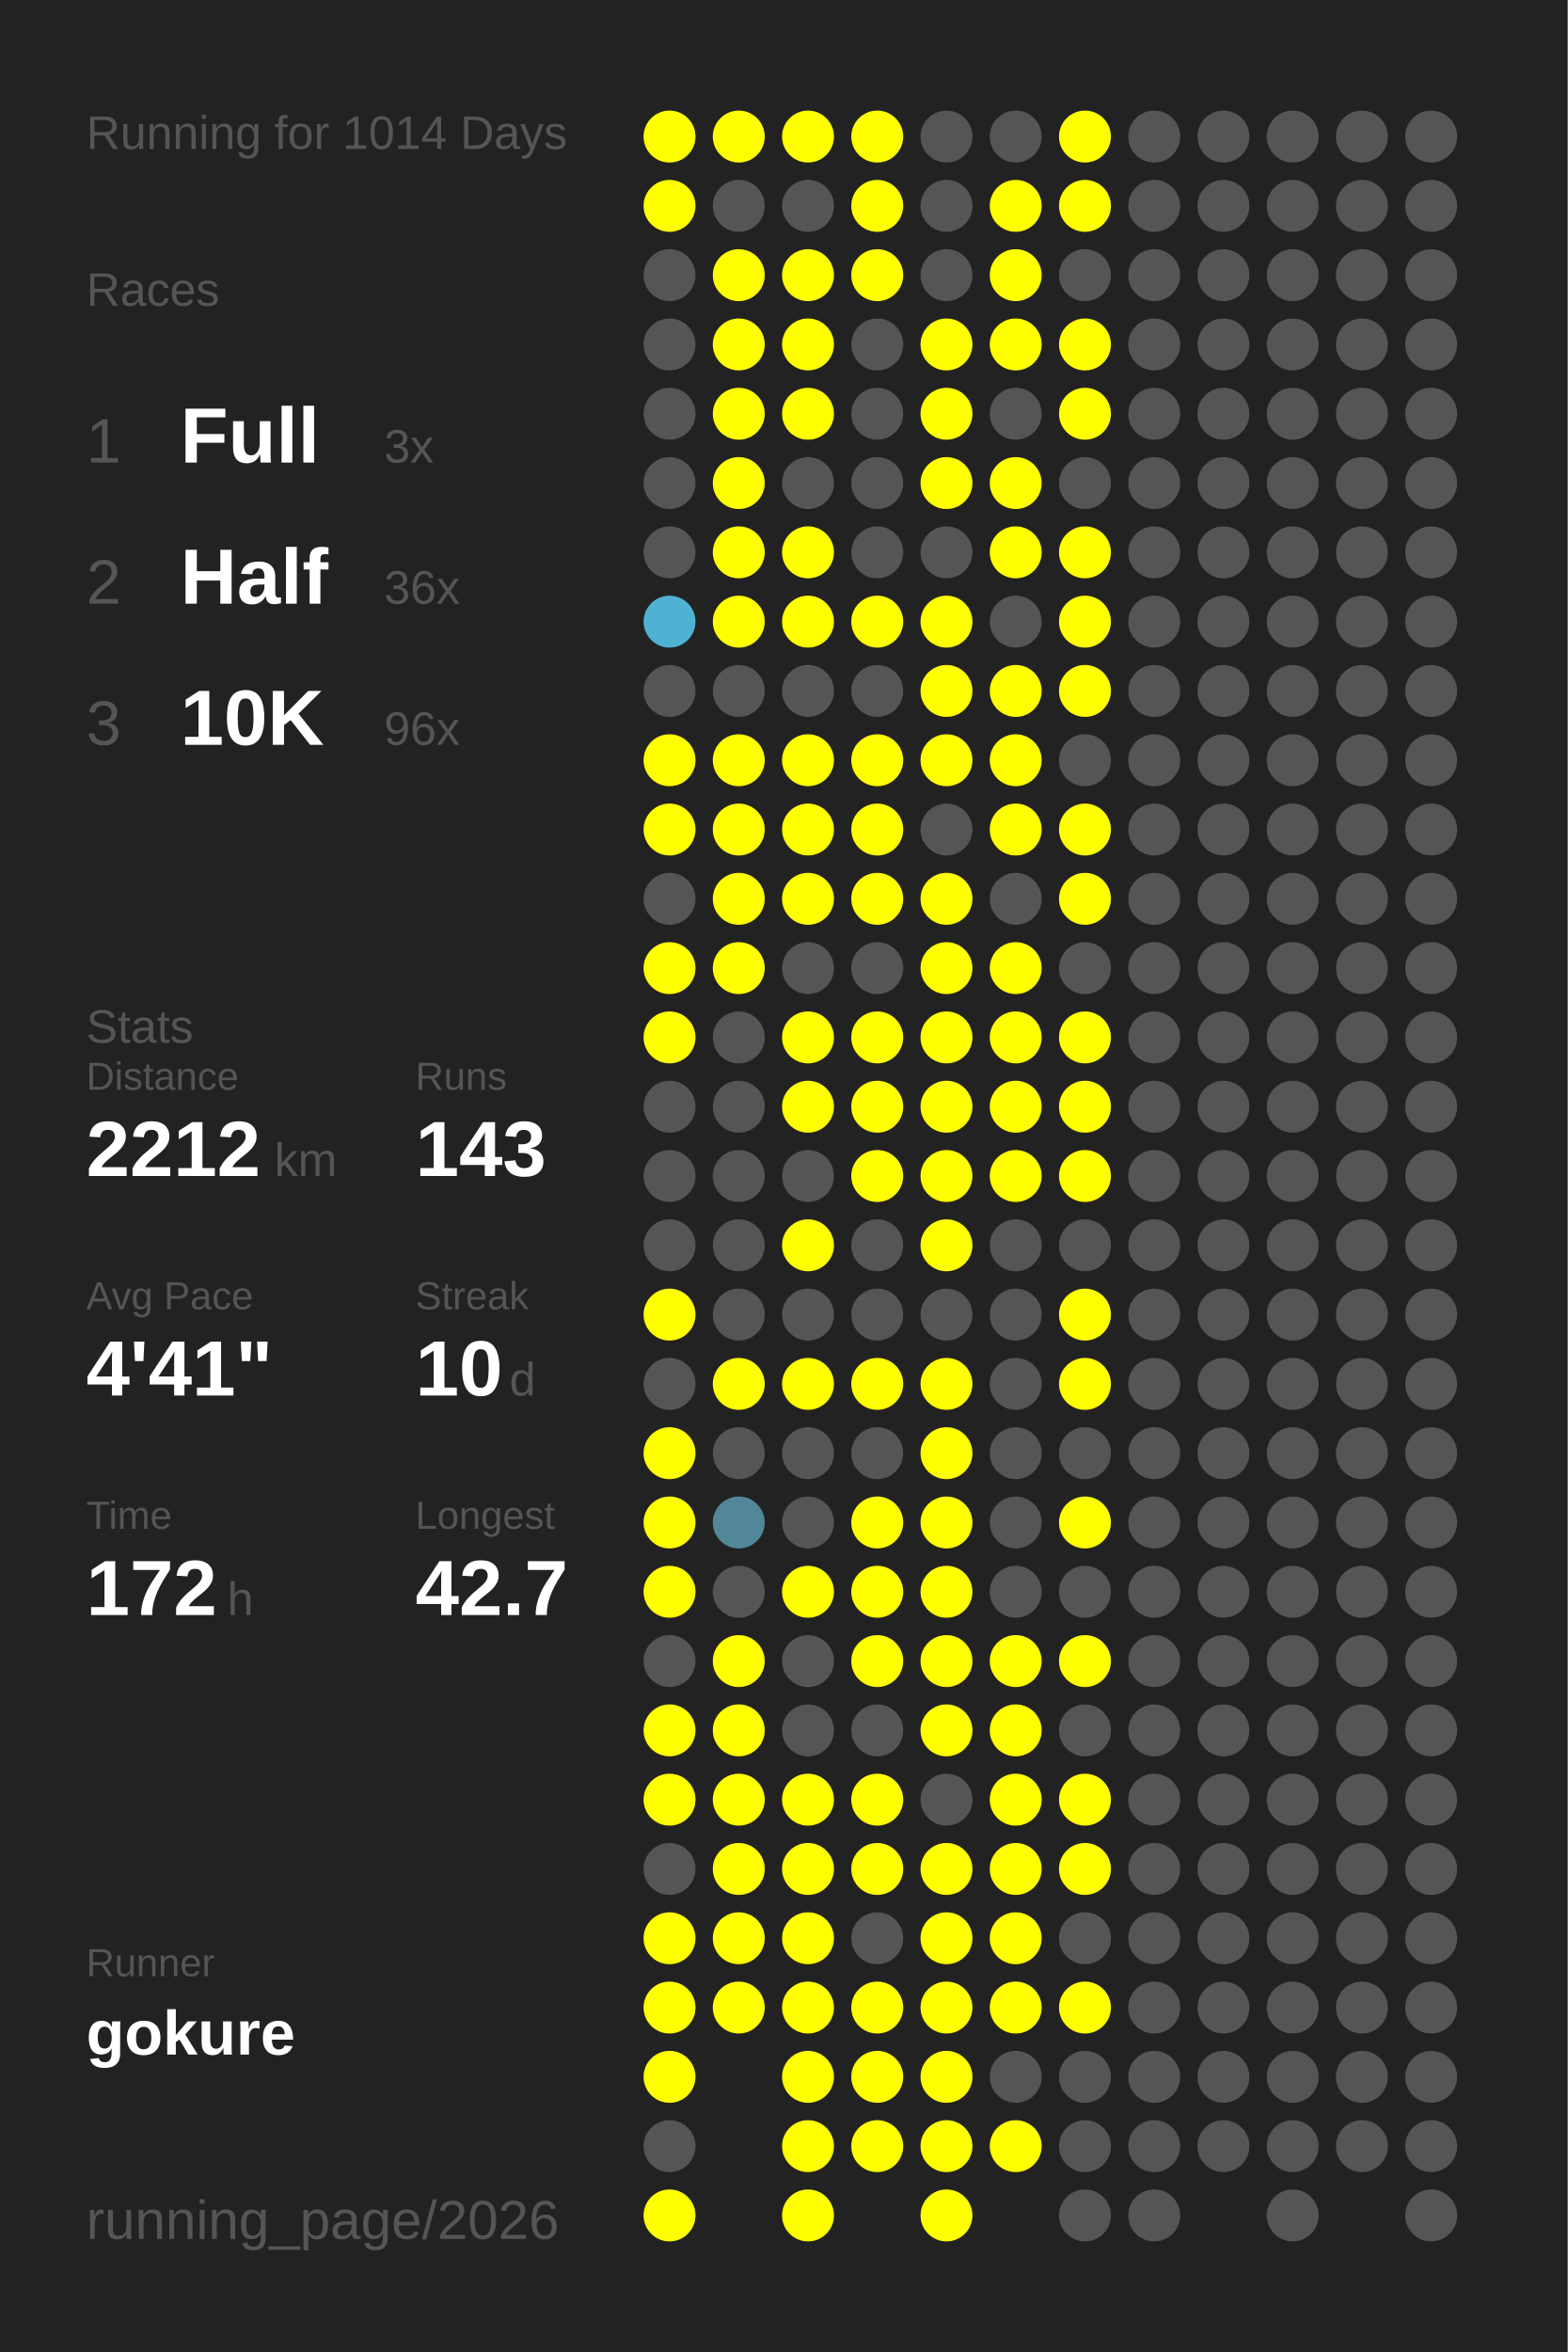
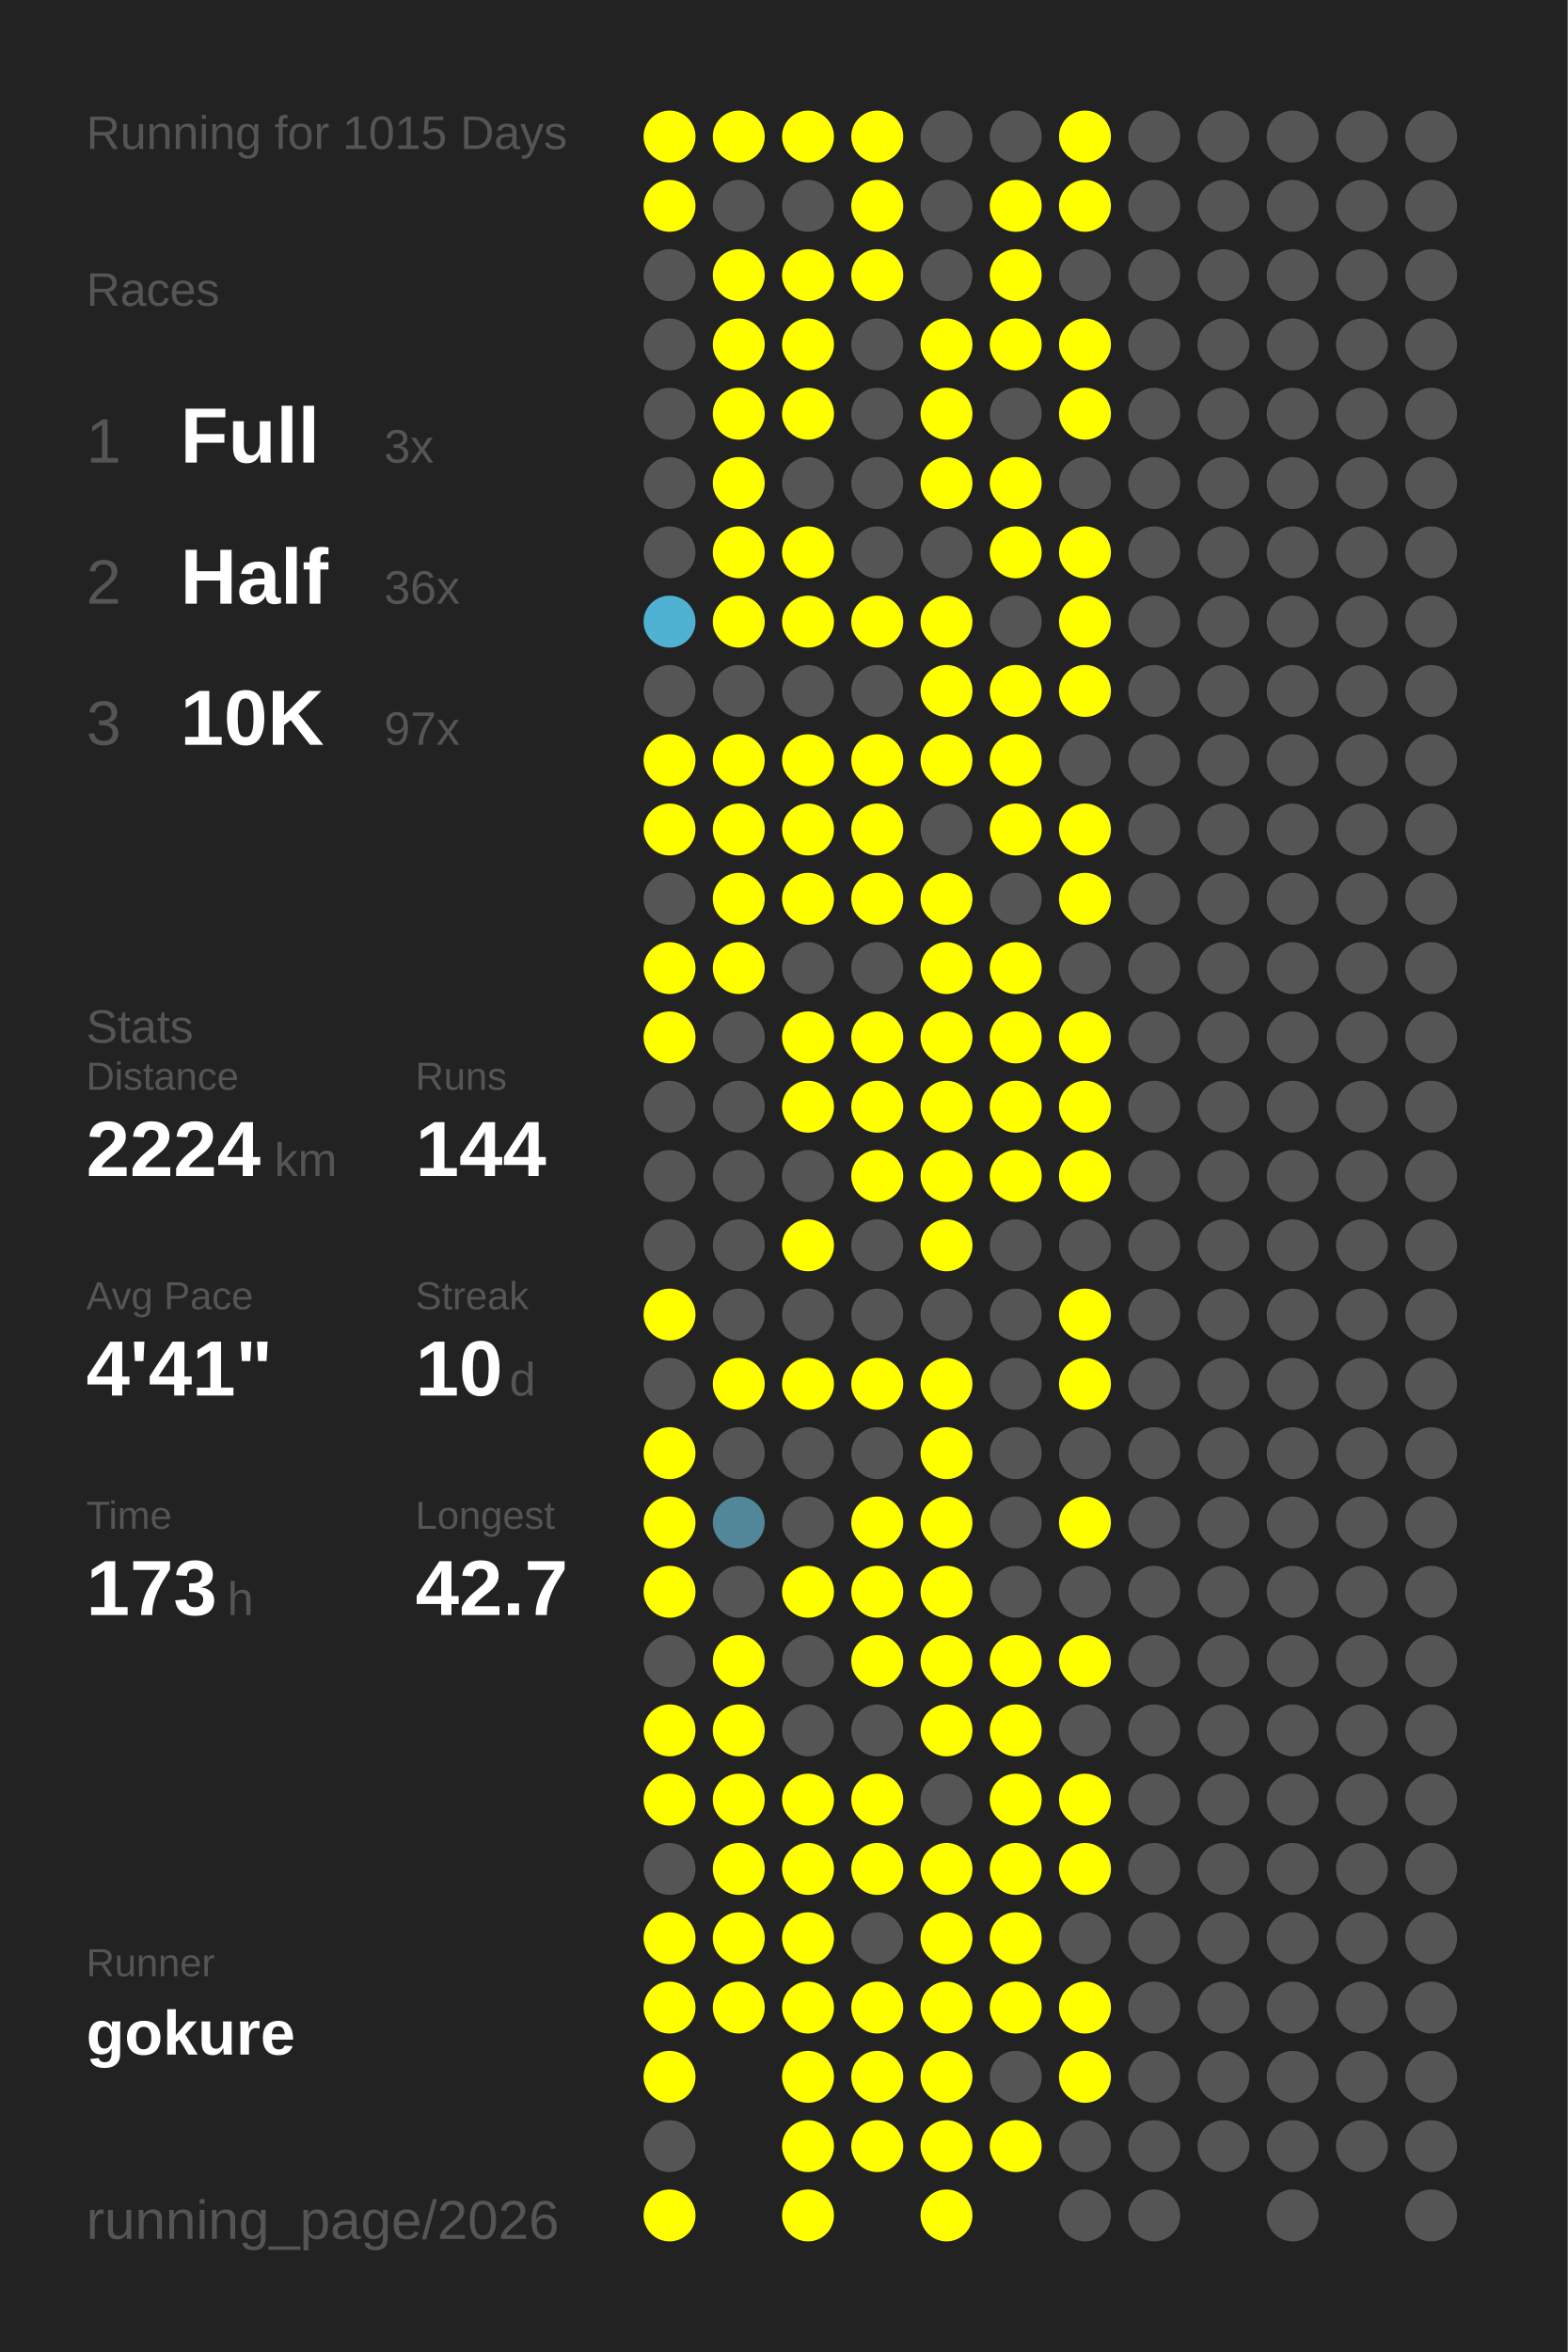
<svg xmlns="http://www.w3.org/2000/svg" baseProfile="full" height="300mm" version="1.1" viewBox="0,0,200,300" width="200mm">
  <defs />
  <rect fill="#222222" height="300" width="200" x="0" y="0" />
-   <text fill="#555555" style="font-size:6px; font-family:Arial;" x="11" y="19">Running for 1014 Days</text>
+   <text fill="#555555" style="font-size:6px; font-family:Arial;" x="11" y="19">Running for 1015 Days</text>
  <text fill="#555555" style="font-size:6px; font-family:Arial;" x="11" y="39">Races</text>
  <text fill="#555555" style="font-size:8px; font-family:Arial;" x="11" y="59">1</text>
  <text fill="#FFFFFF" style="font-size:10px; font-family:Arial; font-weight:bold;" x="23" y="59">Full</text>
  <text fill="#555555" style="font-size:6px; font-family:Arial;" x="49" y="59">3x</text>
  <text fill="#555555" style="font-size:8px; font-family:Arial;" x="11" y="77">2</text>
  <text fill="#FFFFFF" style="font-size:10px; font-family:Arial; font-weight:bold;" x="23" y="77">Half</text>
  <text fill="#555555" style="font-size:6px; font-family:Arial;" x="49" y="77">36x</text>
  <text fill="#555555" style="font-size:8px; font-family:Arial;" x="11" y="95">3</text>
  <text fill="#FFFFFF" style="font-size:10px; font-family:Arial; font-weight:bold;" x="23" y="95">10K</text>
-   <text fill="#555555" style="font-size:6px; font-family:Arial;" x="49" y="95">96x</text>
+   <text fill="#555555" style="font-size:6px; font-family:Arial;" x="49" y="95">97x</text>
  <text fill="#555555" style="font-size:6px; font-family:Arial;" x="11" y="133">Stats</text>
  <text fill="#555555" style="font-size:5px; font-family:Arial;" x="11" y="139">Distance</text>
-   <text fill="#FFFFFF" style="font-size:10px; font-family:Arial; font-weight:bold;" x="11" y="150">2212</text>
+   <text fill="#FFFFFF" style="font-size:10px; font-family:Arial; font-weight:bold;" x="11" y="150">2224</text>
  <text fill="#555555" style="font-size:6px; font-family:Arial;" x="35" y="150">km</text>
  <text fill="#555555" style="font-size:5px; font-family:Arial;" x="53" y="139">Runs</text>
-   <text fill="#FFFFFF" style="font-size:10px; font-family:Arial; font-weight:bold;" x="53" y="150">143</text>
+   <text fill="#FFFFFF" style="font-size:10px; font-family:Arial; font-weight:bold;" x="53" y="150">144</text>
  <text fill="#555555" style="font-size:5px; font-family:Arial;" x="11" y="167">Avg Pace</text>
  <text fill="#FFFFFF" style="font-size:10px; font-family:Arial; font-weight:bold;" x="11" y="178">4'41"</text>
  <text fill="#555555" style="font-size:5px; font-family:Arial;" x="53" y="167">Streak</text>
  <text fill="#FFFFFF" style="font-size:10px; font-family:Arial; font-weight:bold;" x="53" y="178">10</text>
  <text fill="#555555" style="font-size:6px; font-family:Arial;" x="65" y="178">d</text>
  <text fill="#555555" style="font-size:5px; font-family:Arial;" x="11" y="195">Time</text>
-   <text fill="#FFFFFF" style="font-size:10px; font-family:Arial; font-weight:bold;" x="11" y="206">172</text>
+   <text fill="#FFFFFF" style="font-size:10px; font-family:Arial; font-weight:bold;" x="11" y="206">173</text>
  <text fill="#555555" style="font-size:6px; font-family:Arial;" x="29" y="206">h</text>
  <text fill="#555555" style="font-size:5px; font-family:Arial;" x="53" y="195">Longest</text>
  <text fill="#FFFFFF" style="font-size:10px; font-family:Arial; font-weight:bold;" x="53" y="206">42.7</text>
  <text fill="#555555" style="font-size:5px; font-family:Arial;" x="11" y="252.065">Runner</text>
  <text fill="#FFFFFF" style="font-size:8px; font-family:Arial; font-weight:bold;" x="11" y="262.065">gokure</text>
  <text fill="#555555" style="font-size:7px; font-family:Arial;" x="11" y="285.581">running_page/2026</text>
  <circle cx="85.417" cy="17.419" fill="#FFFF00" r="3.312" />
  <circle cx="85.417" cy="26.258" fill="#FFFF00" r="3.312" />
  <circle cx="85.417" cy="35.097" fill="#555555" r="3.312" />
  <circle cx="85.417" cy="43.935" fill="#555555" r="3.312" />
  <circle cx="85.417" cy="52.774" fill="#555555" r="3.312" />
  <circle cx="85.417" cy="61.613" fill="#555555" r="3.312" />
  <circle cx="85.417" cy="70.452" fill="#555555" r="3.312" />
  <circle cx="85.417" cy="79.29" fill="#4fb2d3" r="3.312" />
  <circle cx="85.417" cy="88.129" fill="#555555" r="3.312" />
  <circle cx="85.417" cy="96.968" fill="#FFFF00" r="3.312" />
  <circle cx="85.417" cy="105.806" fill="#FFFF00" r="3.312" />
  <circle cx="85.417" cy="114.645" fill="#555555" r="3.312" />
  <circle cx="85.417" cy="123.484" fill="#FFFF00" r="3.312" />
  <circle cx="85.417" cy="132.323" fill="#FFFF00" r="3.312" />
  <circle cx="85.417" cy="141.161" fill="#555555" r="3.312" />
  <circle cx="85.417" cy="150" fill="#555555" r="3.312" />
  <circle cx="85.417" cy="158.839" fill="#555555" r="3.312" />
  <circle cx="85.417" cy="167.677" fill="#FFFF00" r="3.312" />
  <circle cx="85.417" cy="176.516" fill="#555555" r="3.312" />
  <circle cx="85.417" cy="185.355" fill="#FFFF00" r="3.312" />
  <circle cx="85.417" cy="194.194" fill="#FFFF00" r="3.312" />
  <circle cx="85.417" cy="203.032" fill="#FFFF00" r="3.312" />
  <circle cx="85.417" cy="211.871" fill="#555555" r="3.312" />
  <circle cx="85.417" cy="220.71" fill="#FFFF00" r="3.312" />
  <circle cx="85.417" cy="229.548" fill="#FFFF00" r="3.312" />
  <circle cx="85.417" cy="238.387" fill="#555555" r="3.312" />
  <circle cx="85.417" cy="247.226" fill="#FFFF00" r="3.312" />
  <circle cx="85.417" cy="256.065" fill="#FFFF00" r="3.312" />
  <circle cx="85.417" cy="264.903" fill="#FFFF00" r="3.312" />
  <circle cx="85.417" cy="273.742" fill="#555555" r="3.312" />
  <circle cx="85.417" cy="282.581" fill="#FFFF00" r="3.312" />
  <circle cx="94.25" cy="17.419" fill="#FFFF00" r="3.312" />
  <circle cx="94.25" cy="26.258" fill="#555555" r="3.312" />
  <circle cx="94.25" cy="35.097" fill="#FFFF00" r="3.312" />
  <circle cx="94.25" cy="43.935" fill="#FFFF00" r="3.312" />
  <circle cx="94.25" cy="52.774" fill="#FFFF00" r="3.312" />
  <circle cx="94.25" cy="61.613" fill="#FFFF00" r="3.312" />
  <circle cx="94.25" cy="70.452" fill="#FFFF00" r="3.312" />
  <circle cx="94.25" cy="79.29" fill="#FFFF00" r="3.312" />
  <circle cx="94.25" cy="88.129" fill="#555555" r="3.312" />
  <circle cx="94.25" cy="96.968" fill="#FFFF00" r="3.312" />
  <circle cx="94.25" cy="105.806" fill="#FFFF00" r="3.312" />
  <circle cx="94.25" cy="114.645" fill="#FFFF00" r="3.312" />
  <circle cx="94.25" cy="123.484" fill="#FFFF00" r="3.312" />
  <circle cx="94.25" cy="132.323" fill="#555555" r="3.312" />
  <circle cx="94.25" cy="141.161" fill="#555555" r="3.312" />
  <circle cx="94.25" cy="150" fill="#555555" r="3.312" />
  <circle cx="94.25" cy="158.839" fill="#555555" r="3.312" />
  <circle cx="94.25" cy="167.677" fill="#555555" r="3.312" />
  <circle cx="94.25" cy="176.516" fill="#FFFF00" r="3.312" />
  <circle cx="94.25" cy="185.355" fill="#555555" r="3.312" />
  <circle cx="94.25" cy="194.194" fill="#518799" r="3.312" />
  <circle cx="94.25" cy="203.032" fill="#555555" r="3.312" />
  <circle cx="94.25" cy="211.871" fill="#FFFF00" r="3.312" />
  <circle cx="94.25" cy="220.71" fill="#FFFF00" r="3.312" />
  <circle cx="94.25" cy="229.548" fill="#FFFF00" r="3.312" />
  <circle cx="94.25" cy="238.387" fill="#FFFF00" r="3.312" />
  <circle cx="94.25" cy="247.226" fill="#FFFF00" r="3.312" />
  <circle cx="94.25" cy="256.065" fill="#FFFF00" r="3.312" />
  <circle cx="103.083" cy="17.419" fill="#FFFF00" r="3.312" />
  <circle cx="103.083" cy="26.258" fill="#555555" r="3.312" />
  <circle cx="103.083" cy="35.097" fill="#FFFF00" r="3.312" />
  <circle cx="103.083" cy="43.935" fill="#FFFF00" r="3.312" />
  <circle cx="103.083" cy="52.774" fill="#FFFF00" r="3.312" />
  <circle cx="103.083" cy="61.613" fill="#555555" r="3.312" />
  <circle cx="103.083" cy="70.452" fill="#FFFF00" r="3.312" />
  <circle cx="103.083" cy="79.29" fill="#FFFF00" r="3.312" />
  <circle cx="103.083" cy="88.129" fill="#555555" r="3.312" />
  <circle cx="103.083" cy="96.968" fill="#FFFF00" r="3.312" />
  <circle cx="103.083" cy="105.806" fill="#FFFF00" r="3.312" />
  <circle cx="103.083" cy="114.645" fill="#FFFF00" r="3.312" />
  <circle cx="103.083" cy="123.484" fill="#555555" r="3.312" />
  <circle cx="103.083" cy="132.323" fill="#FFFF00" r="3.312" />
  <circle cx="103.083" cy="141.161" fill="#FFFF00" r="3.312" />
  <circle cx="103.083" cy="150" fill="#555555" r="3.312" />
  <circle cx="103.083" cy="158.839" fill="#FFFF00" r="3.312" />
  <circle cx="103.083" cy="167.677" fill="#555555" r="3.312" />
  <circle cx="103.083" cy="176.516" fill="#FFFF00" r="3.312" />
  <circle cx="103.083" cy="185.355" fill="#555555" r="3.312" />
  <circle cx="103.083" cy="194.194" fill="#555555" r="3.312" />
  <circle cx="103.083" cy="203.032" fill="#FFFF00" r="3.312" />
  <circle cx="103.083" cy="211.871" fill="#555555" r="3.312" />
  <circle cx="103.083" cy="220.71" fill="#555555" r="3.312" />
  <circle cx="103.083" cy="229.548" fill="#FFFF00" r="3.312" />
  <circle cx="103.083" cy="238.387" fill="#FFFF00" r="3.312" />
  <circle cx="103.083" cy="247.226" fill="#FFFF00" r="3.312" />
  <circle cx="103.083" cy="256.065" fill="#FFFF00" r="3.312" />
  <circle cx="103.083" cy="264.903" fill="#FFFF00" r="3.312" />
  <circle cx="103.083" cy="273.742" fill="#FFFF00" r="3.312" />
  <circle cx="103.083" cy="282.581" fill="#FFFF00" r="3.312" />
  <circle cx="111.917" cy="17.419" fill="#FFFF00" r="3.312" />
  <circle cx="111.917" cy="26.258" fill="#FFFF00" r="3.312" />
  <circle cx="111.917" cy="35.097" fill="#FFFF00" r="3.312" />
  <circle cx="111.917" cy="43.935" fill="#555555" r="3.312" />
  <circle cx="111.917" cy="52.774" fill="#555555" r="3.312" />
  <circle cx="111.917" cy="61.613" fill="#555555" r="3.312" />
  <circle cx="111.917" cy="70.452" fill="#555555" r="3.312" />
  <circle cx="111.917" cy="79.29" fill="#FFFF00" r="3.312" />
  <circle cx="111.917" cy="88.129" fill="#555555" r="3.312" />
  <circle cx="111.917" cy="96.968" fill="#FFFF00" r="3.312" />
  <circle cx="111.917" cy="105.806" fill="#FFFF00" r="3.312" />
  <circle cx="111.917" cy="114.645" fill="#FFFF00" r="3.312" />
  <circle cx="111.917" cy="123.484" fill="#555555" r="3.312" />
  <circle cx="111.917" cy="132.323" fill="#FFFF00" r="3.312" />
  <circle cx="111.917" cy="141.161" fill="#FFFF00" r="3.312" />
  <circle cx="111.917" cy="150" fill="#FFFF00" r="3.312" />
  <circle cx="111.917" cy="158.839" fill="#555555" r="3.312" />
  <circle cx="111.917" cy="167.677" fill="#555555" r="3.312" />
  <circle cx="111.917" cy="176.516" fill="#FFFF00" r="3.312" />
  <circle cx="111.917" cy="185.355" fill="#555555" r="3.312" />
  <circle cx="111.917" cy="194.194" fill="#FFFF00" r="3.312" />
  <circle cx="111.917" cy="203.032" fill="#FFFF00" r="3.312" />
  <circle cx="111.917" cy="211.871" fill="#FFFF00" r="3.312" />
  <circle cx="111.917" cy="220.71" fill="#555555" r="3.312" />
  <circle cx="111.917" cy="229.548" fill="#FFFF00" r="3.312" />
  <circle cx="111.917" cy="238.387" fill="#FFFF00" r="3.312" />
  <circle cx="111.917" cy="247.226" fill="#555555" r="3.312" />
  <circle cx="111.917" cy="256.065" fill="#FFFF00" r="3.312" />
  <circle cx="111.917" cy="264.903" fill="#FFFF00" r="3.312" />
  <circle cx="111.917" cy="273.742" fill="#FFFF00" r="3.312" />
  <circle cx="120.75" cy="17.419" fill="#555555" r="3.312" />
  <circle cx="120.75" cy="26.258" fill="#555555" r="3.312" />
  <circle cx="120.75" cy="35.097" fill="#555555" r="3.312" />
  <circle cx="120.75" cy="43.935" fill="#FFFF00" r="3.312" />
  <circle cx="120.75" cy="52.774" fill="#FFFF00" r="3.312" />
  <circle cx="120.75" cy="61.613" fill="#FFFF00" r="3.312" />
  <circle cx="120.75" cy="70.452" fill="#555555" r="3.312" />
  <circle cx="120.75" cy="79.29" fill="#FFFF00" r="3.312" />
  <circle cx="120.75" cy="88.129" fill="#FFFF00" r="3.312" />
  <circle cx="120.75" cy="96.968" fill="#FFFF00" r="3.312" />
  <circle cx="120.75" cy="105.806" fill="#555555" r="3.312" />
  <circle cx="120.75" cy="114.645" fill="#FFFF00" r="3.312" />
  <circle cx="120.75" cy="123.484" fill="#FFFF00" r="3.312" />
  <circle cx="120.75" cy="132.323" fill="#FFFF00" r="3.312" />
  <circle cx="120.75" cy="141.161" fill="#FFFF00" r="3.312" />
  <circle cx="120.75" cy="150" fill="#FFFF00" r="3.312" />
  <circle cx="120.75" cy="158.839" fill="#FFFF00" r="3.312" />
  <circle cx="120.75" cy="167.677" fill="#555555" r="3.312" />
  <circle cx="120.75" cy="176.516" fill="#FFFF00" r="3.312" />
  <circle cx="120.75" cy="185.355" fill="#FFFF00" r="3.312" />
  <circle cx="120.75" cy="194.194" fill="#FFFF00" r="3.312" />
  <circle cx="120.75" cy="203.032" fill="#FFFF00" r="3.312" />
  <circle cx="120.75" cy="211.871" fill="#FFFF00" r="3.312" />
  <circle cx="120.75" cy="220.71" fill="#FFFF00" r="3.312" />
  <circle cx="120.75" cy="229.548" fill="#555555" r="3.312" />
  <circle cx="120.75" cy="238.387" fill="#FFFF00" r="3.312" />
  <circle cx="120.75" cy="247.226" fill="#FFFF00" r="3.312" />
  <circle cx="120.75" cy="256.065" fill="#FFFF00" r="3.312" />
  <circle cx="120.75" cy="264.903" fill="#FFFF00" r="3.312" />
  <circle cx="120.75" cy="273.742" fill="#FFFF00" r="3.312" />
  <circle cx="120.75" cy="282.581" fill="#FFFF00" r="3.312" />
  <circle cx="129.583" cy="17.419" fill="#555555" r="3.312" />
  <circle cx="129.583" cy="26.258" fill="#FFFF00" r="3.312" />
  <circle cx="129.583" cy="35.097" fill="#FFFF00" r="3.312" />
  <circle cx="129.583" cy="43.935" fill="#FFFF00" r="3.312" />
  <circle cx="129.583" cy="52.774" fill="#555555" r="3.312" />
  <circle cx="129.583" cy="61.613" fill="#FFFF00" r="3.312" />
  <circle cx="129.583" cy="70.452" fill="#FFFF00" r="3.312" />
  <circle cx="129.583" cy="79.29" fill="#555555" r="3.312" />
  <circle cx="129.583" cy="88.129" fill="#FFFF00" r="3.312" />
  <circle cx="129.583" cy="96.968" fill="#FFFF00" r="3.312" />
  <circle cx="129.583" cy="105.806" fill="#FFFF00" r="3.312" />
  <circle cx="129.583" cy="114.645" fill="#555555" r="3.312" />
  <circle cx="129.583" cy="123.484" fill="#FFFF00" r="3.312" />
  <circle cx="129.583" cy="132.323" fill="#FFFF00" r="3.312" />
  <circle cx="129.583" cy="141.161" fill="#FFFF00" r="3.312" />
  <circle cx="129.583" cy="150" fill="#FFFF00" r="3.312" />
  <circle cx="129.583" cy="158.839" fill="#555555" r="3.312" />
  <circle cx="129.583" cy="167.677" fill="#555555" r="3.312" />
  <circle cx="129.583" cy="176.516" fill="#555555" r="3.312" />
  <circle cx="129.583" cy="185.355" fill="#555555" r="3.312" />
  <circle cx="129.583" cy="194.194" fill="#555555" r="3.312" />
  <circle cx="129.583" cy="203.032" fill="#555555" r="3.312" />
  <circle cx="129.583" cy="211.871" fill="#FFFF00" r="3.312" />
  <circle cx="129.583" cy="220.71" fill="#FFFF00" r="3.312" />
  <circle cx="129.583" cy="229.548" fill="#FFFF00" r="3.312" />
  <circle cx="129.583" cy="238.387" fill="#FFFF00" r="3.312" />
  <circle cx="129.583" cy="247.226" fill="#FFFF00" r="3.312" />
  <circle cx="129.583" cy="256.065" fill="#FFFF00" r="3.312" />
  <circle cx="129.583" cy="264.903" fill="#555555" r="3.312" />
  <circle cx="129.583" cy="273.742" fill="#FFFF00" r="3.312" />
  <circle cx="138.417" cy="17.419" fill="#FFFF00" r="3.312" />
  <circle cx="138.417" cy="26.258" fill="#FFFF00" r="3.312" />
  <circle cx="138.417" cy="35.097" fill="#555555" r="3.312" />
  <circle cx="138.417" cy="43.935" fill="#FFFF00" r="3.312" />
  <circle cx="138.417" cy="52.774" fill="#FFFF00" r="3.312" />
  <circle cx="138.417" cy="61.613" fill="#555555" r="3.312" />
  <circle cx="138.417" cy="70.452" fill="#FFFF00" r="3.312" />
  <circle cx="138.417" cy="79.29" fill="#FFFF00" r="3.312" />
  <circle cx="138.417" cy="88.129" fill="#FFFF00" r="3.312" />
  <circle cx="138.417" cy="96.968" fill="#555555" r="3.312" />
  <circle cx="138.417" cy="105.806" fill="#FFFF00" r="3.312" />
  <circle cx="138.417" cy="114.645" fill="#FFFF00" r="3.312" />
  <circle cx="138.417" cy="123.484" fill="#555555" r="3.312" />
  <circle cx="138.417" cy="132.323" fill="#FFFF00" r="3.312" />
  <circle cx="138.417" cy="141.161" fill="#FFFF00" r="3.312" />
  <circle cx="138.417" cy="150" fill="#FFFF00" r="3.312" />
  <circle cx="138.417" cy="158.839" fill="#555555" r="3.312" />
  <circle cx="138.417" cy="167.677" fill="#FFFF00" r="3.312" />
  <circle cx="138.417" cy="176.516" fill="#FFFF00" r="3.312" />
  <circle cx="138.417" cy="185.355" fill="#555555" r="3.312" />
  <circle cx="138.417" cy="194.194" fill="#FFFF00" r="3.312" />
  <circle cx="138.417" cy="203.032" fill="#555555" r="3.312" />
  <circle cx="138.417" cy="211.871" fill="#FFFF00" r="3.312" />
  <circle cx="138.417" cy="220.71" fill="#555555" r="3.312" />
  <circle cx="138.417" cy="229.548" fill="#FFFF00" r="3.312" />
  <circle cx="138.417" cy="238.387" fill="#FFFF00" r="3.312" />
  <circle cx="138.417" cy="247.226" fill="#555555" r="3.312" />
  <circle cx="138.417" cy="256.065" fill="#FFFF00" r="3.312" />
-   <circle cx="138.417" cy="264.903" fill="#555555" r="3.312" />
+   <circle cx="138.417" cy="264.903" fill="#FFFF00" r="3.312" />
  <circle cx="138.417" cy="273.742" fill="#555555" r="3.312" />
  <circle cx="138.417" cy="282.581" fill="#555555" r="3.312" />
  <circle cx="147.25" cy="17.419" fill="#555555" r="3.312" />
  <circle cx="147.25" cy="26.258" fill="#555555" r="3.312" />
  <circle cx="147.25" cy="35.097" fill="#555555" r="3.312" />
  <circle cx="147.25" cy="43.935" fill="#555555" r="3.312" />
  <circle cx="147.25" cy="52.774" fill="#555555" r="3.312" />
  <circle cx="147.25" cy="61.613" fill="#555555" r="3.312" />
  <circle cx="147.25" cy="70.452" fill="#555555" r="3.312" />
  <circle cx="147.25" cy="79.29" fill="#555555" r="3.312" />
  <circle cx="147.25" cy="88.129" fill="#555555" r="3.312" />
  <circle cx="147.25" cy="96.968" fill="#555555" r="3.312" />
  <circle cx="147.25" cy="105.806" fill="#555555" r="3.312" />
  <circle cx="147.25" cy="114.645" fill="#555555" r="3.312" />
  <circle cx="147.25" cy="123.484" fill="#555555" r="3.312" />
  <circle cx="147.25" cy="132.323" fill="#555555" r="3.312" />
  <circle cx="147.25" cy="141.161" fill="#555555" r="3.312" />
  <circle cx="147.25" cy="150" fill="#555555" r="3.312" />
  <circle cx="147.25" cy="158.839" fill="#555555" r="3.312" />
  <circle cx="147.25" cy="167.677" fill="#555555" r="3.312" />
  <circle cx="147.25" cy="176.516" fill="#555555" r="3.312" />
  <circle cx="147.25" cy="185.355" fill="#555555" r="3.312" />
  <circle cx="147.25" cy="194.194" fill="#555555" r="3.312" />
  <circle cx="147.25" cy="203.032" fill="#555555" r="3.312" />
  <circle cx="147.25" cy="211.871" fill="#555555" r="3.312" />
  <circle cx="147.25" cy="220.71" fill="#555555" r="3.312" />
  <circle cx="147.25" cy="229.548" fill="#555555" r="3.312" />
  <circle cx="147.25" cy="238.387" fill="#555555" r="3.312" />
  <circle cx="147.25" cy="247.226" fill="#555555" r="3.312" />
  <circle cx="147.25" cy="256.065" fill="#555555" r="3.312" />
  <circle cx="147.25" cy="264.903" fill="#555555" r="3.312" />
  <circle cx="147.25" cy="273.742" fill="#555555" r="3.312" />
  <circle cx="147.25" cy="282.581" fill="#555555" r="3.312" />
  <circle cx="156.083" cy="17.419" fill="#555555" r="3.312" />
  <circle cx="156.083" cy="26.258" fill="#555555" r="3.312" />
  <circle cx="156.083" cy="35.097" fill="#555555" r="3.312" />
  <circle cx="156.083" cy="43.935" fill="#555555" r="3.312" />
  <circle cx="156.083" cy="52.774" fill="#555555" r="3.312" />
  <circle cx="156.083" cy="61.613" fill="#555555" r="3.312" />
  <circle cx="156.083" cy="70.452" fill="#555555" r="3.312" />
  <circle cx="156.083" cy="79.29" fill="#555555" r="3.312" />
  <circle cx="156.083" cy="88.129" fill="#555555" r="3.312" />
  <circle cx="156.083" cy="96.968" fill="#555555" r="3.312" />
  <circle cx="156.083" cy="105.806" fill="#555555" r="3.312" />
  <circle cx="156.083" cy="114.645" fill="#555555" r="3.312" />
  <circle cx="156.083" cy="123.484" fill="#555555" r="3.312" />
  <circle cx="156.083" cy="132.323" fill="#555555" r="3.312" />
  <circle cx="156.083" cy="141.161" fill="#555555" r="3.312" />
  <circle cx="156.083" cy="150" fill="#555555" r="3.312" />
  <circle cx="156.083" cy="158.839" fill="#555555" r="3.312" />
  <circle cx="156.083" cy="167.677" fill="#555555" r="3.312" />
  <circle cx="156.083" cy="176.516" fill="#555555" r="3.312" />
  <circle cx="156.083" cy="185.355" fill="#555555" r="3.312" />
  <circle cx="156.083" cy="194.194" fill="#555555" r="3.312" />
  <circle cx="156.083" cy="203.032" fill="#555555" r="3.312" />
  <circle cx="156.083" cy="211.871" fill="#555555" r="3.312" />
  <circle cx="156.083" cy="220.71" fill="#555555" r="3.312" />
  <circle cx="156.083" cy="229.548" fill="#555555" r="3.312" />
  <circle cx="156.083" cy="238.387" fill="#555555" r="3.312" />
  <circle cx="156.083" cy="247.226" fill="#555555" r="3.312" />
  <circle cx="156.083" cy="256.065" fill="#555555" r="3.312" />
  <circle cx="156.083" cy="264.903" fill="#555555" r="3.312" />
  <circle cx="156.083" cy="273.742" fill="#555555" r="3.312" />
  <circle cx="164.917" cy="17.419" fill="#555555" r="3.312" />
  <circle cx="164.917" cy="26.258" fill="#555555" r="3.312" />
  <circle cx="164.917" cy="35.097" fill="#555555" r="3.312" />
  <circle cx="164.917" cy="43.935" fill="#555555" r="3.312" />
  <circle cx="164.917" cy="52.774" fill="#555555" r="3.312" />
  <circle cx="164.917" cy="61.613" fill="#555555" r="3.312" />
  <circle cx="164.917" cy="70.452" fill="#555555" r="3.312" />
  <circle cx="164.917" cy="79.29" fill="#555555" r="3.312" />
  <circle cx="164.917" cy="88.129" fill="#555555" r="3.312" />
  <circle cx="164.917" cy="96.968" fill="#555555" r="3.312" />
  <circle cx="164.917" cy="105.806" fill="#555555" r="3.312" />
  <circle cx="164.917" cy="114.645" fill="#555555" r="3.312" />
  <circle cx="164.917" cy="123.484" fill="#555555" r="3.312" />
  <circle cx="164.917" cy="132.323" fill="#555555" r="3.312" />
  <circle cx="164.917" cy="141.161" fill="#555555" r="3.312" />
  <circle cx="164.917" cy="150" fill="#555555" r="3.312" />
  <circle cx="164.917" cy="158.839" fill="#555555" r="3.312" />
  <circle cx="164.917" cy="167.677" fill="#555555" r="3.312" />
  <circle cx="164.917" cy="176.516" fill="#555555" r="3.312" />
  <circle cx="164.917" cy="185.355" fill="#555555" r="3.312" />
  <circle cx="164.917" cy="194.194" fill="#555555" r="3.312" />
  <circle cx="164.917" cy="203.032" fill="#555555" r="3.312" />
  <circle cx="164.917" cy="211.871" fill="#555555" r="3.312" />
  <circle cx="164.917" cy="220.71" fill="#555555" r="3.312" />
  <circle cx="164.917" cy="229.548" fill="#555555" r="3.312" />
  <circle cx="164.917" cy="238.387" fill="#555555" r="3.312" />
  <circle cx="164.917" cy="247.226" fill="#555555" r="3.312" />
  <circle cx="164.917" cy="256.065" fill="#555555" r="3.312" />
  <circle cx="164.917" cy="264.903" fill="#555555" r="3.312" />
  <circle cx="164.917" cy="273.742" fill="#555555" r="3.312" />
  <circle cx="164.917" cy="282.581" fill="#555555" r="3.312" />
  <circle cx="173.75" cy="17.419" fill="#555555" r="3.312" />
  <circle cx="173.75" cy="26.258" fill="#555555" r="3.312" />
  <circle cx="173.75" cy="35.097" fill="#555555" r="3.312" />
  <circle cx="173.75" cy="43.935" fill="#555555" r="3.312" />
  <circle cx="173.75" cy="52.774" fill="#555555" r="3.312" />
  <circle cx="173.75" cy="61.613" fill="#555555" r="3.312" />
  <circle cx="173.75" cy="70.452" fill="#555555" r="3.312" />
  <circle cx="173.75" cy="79.29" fill="#555555" r="3.312" />
  <circle cx="173.75" cy="88.129" fill="#555555" r="3.312" />
  <circle cx="173.75" cy="96.968" fill="#555555" r="3.312" />
  <circle cx="173.75" cy="105.806" fill="#555555" r="3.312" />
  <circle cx="173.75" cy="114.645" fill="#555555" r="3.312" />
  <circle cx="173.75" cy="123.484" fill="#555555" r="3.312" />
  <circle cx="173.75" cy="132.323" fill="#555555" r="3.312" />
  <circle cx="173.75" cy="141.161" fill="#555555" r="3.312" />
  <circle cx="173.75" cy="150" fill="#555555" r="3.312" />
  <circle cx="173.75" cy="158.839" fill="#555555" r="3.312" />
  <circle cx="173.75" cy="167.677" fill="#555555" r="3.312" />
  <circle cx="173.75" cy="176.516" fill="#555555" r="3.312" />
  <circle cx="173.75" cy="185.355" fill="#555555" r="3.312" />
  <circle cx="173.75" cy="194.194" fill="#555555" r="3.312" />
  <circle cx="173.75" cy="203.032" fill="#555555" r="3.312" />
  <circle cx="173.75" cy="211.871" fill="#555555" r="3.312" />
  <circle cx="173.75" cy="220.71" fill="#555555" r="3.312" />
  <circle cx="173.75" cy="229.548" fill="#555555" r="3.312" />
  <circle cx="173.75" cy="238.387" fill="#555555" r="3.312" />
  <circle cx="173.75" cy="247.226" fill="#555555" r="3.312" />
  <circle cx="173.75" cy="256.065" fill="#555555" r="3.312" />
  <circle cx="173.75" cy="264.903" fill="#555555" r="3.312" />
  <circle cx="173.75" cy="273.742" fill="#555555" r="3.312" />
  <circle cx="182.583" cy="17.419" fill="#555555" r="3.312" />
  <circle cx="182.583" cy="26.258" fill="#555555" r="3.312" />
  <circle cx="182.583" cy="35.097" fill="#555555" r="3.312" />
  <circle cx="182.583" cy="43.935" fill="#555555" r="3.312" />
  <circle cx="182.583" cy="52.774" fill="#555555" r="3.312" />
  <circle cx="182.583" cy="61.613" fill="#555555" r="3.312" />
  <circle cx="182.583" cy="70.452" fill="#555555" r="3.312" />
  <circle cx="182.583" cy="79.29" fill="#555555" r="3.312" />
  <circle cx="182.583" cy="88.129" fill="#555555" r="3.312" />
  <circle cx="182.583" cy="96.968" fill="#555555" r="3.312" />
  <circle cx="182.583" cy="105.806" fill="#555555" r="3.312" />
  <circle cx="182.583" cy="114.645" fill="#555555" r="3.312" />
  <circle cx="182.583" cy="123.484" fill="#555555" r="3.312" />
  <circle cx="182.583" cy="132.323" fill="#555555" r="3.312" />
  <circle cx="182.583" cy="141.161" fill="#555555" r="3.312" />
  <circle cx="182.583" cy="150" fill="#555555" r="3.312" />
  <circle cx="182.583" cy="158.839" fill="#555555" r="3.312" />
  <circle cx="182.583" cy="167.677" fill="#555555" r="3.312" />
  <circle cx="182.583" cy="176.516" fill="#555555" r="3.312" />
  <circle cx="182.583" cy="185.355" fill="#555555" r="3.312" />
  <circle cx="182.583" cy="194.194" fill="#555555" r="3.312" />
  <circle cx="182.583" cy="203.032" fill="#555555" r="3.312" />
  <circle cx="182.583" cy="211.871" fill="#555555" r="3.312" />
  <circle cx="182.583" cy="220.71" fill="#555555" r="3.312" />
  <circle cx="182.583" cy="229.548" fill="#555555" r="3.312" />
  <circle cx="182.583" cy="238.387" fill="#555555" r="3.312" />
  <circle cx="182.583" cy="247.226" fill="#555555" r="3.312" />
  <circle cx="182.583" cy="256.065" fill="#555555" r="3.312" />
  <circle cx="182.583" cy="264.903" fill="#555555" r="3.312" />
  <circle cx="182.583" cy="273.742" fill="#555555" r="3.312" />
  <circle cx="182.583" cy="282.581" fill="#555555" r="3.312" />
</svg>
